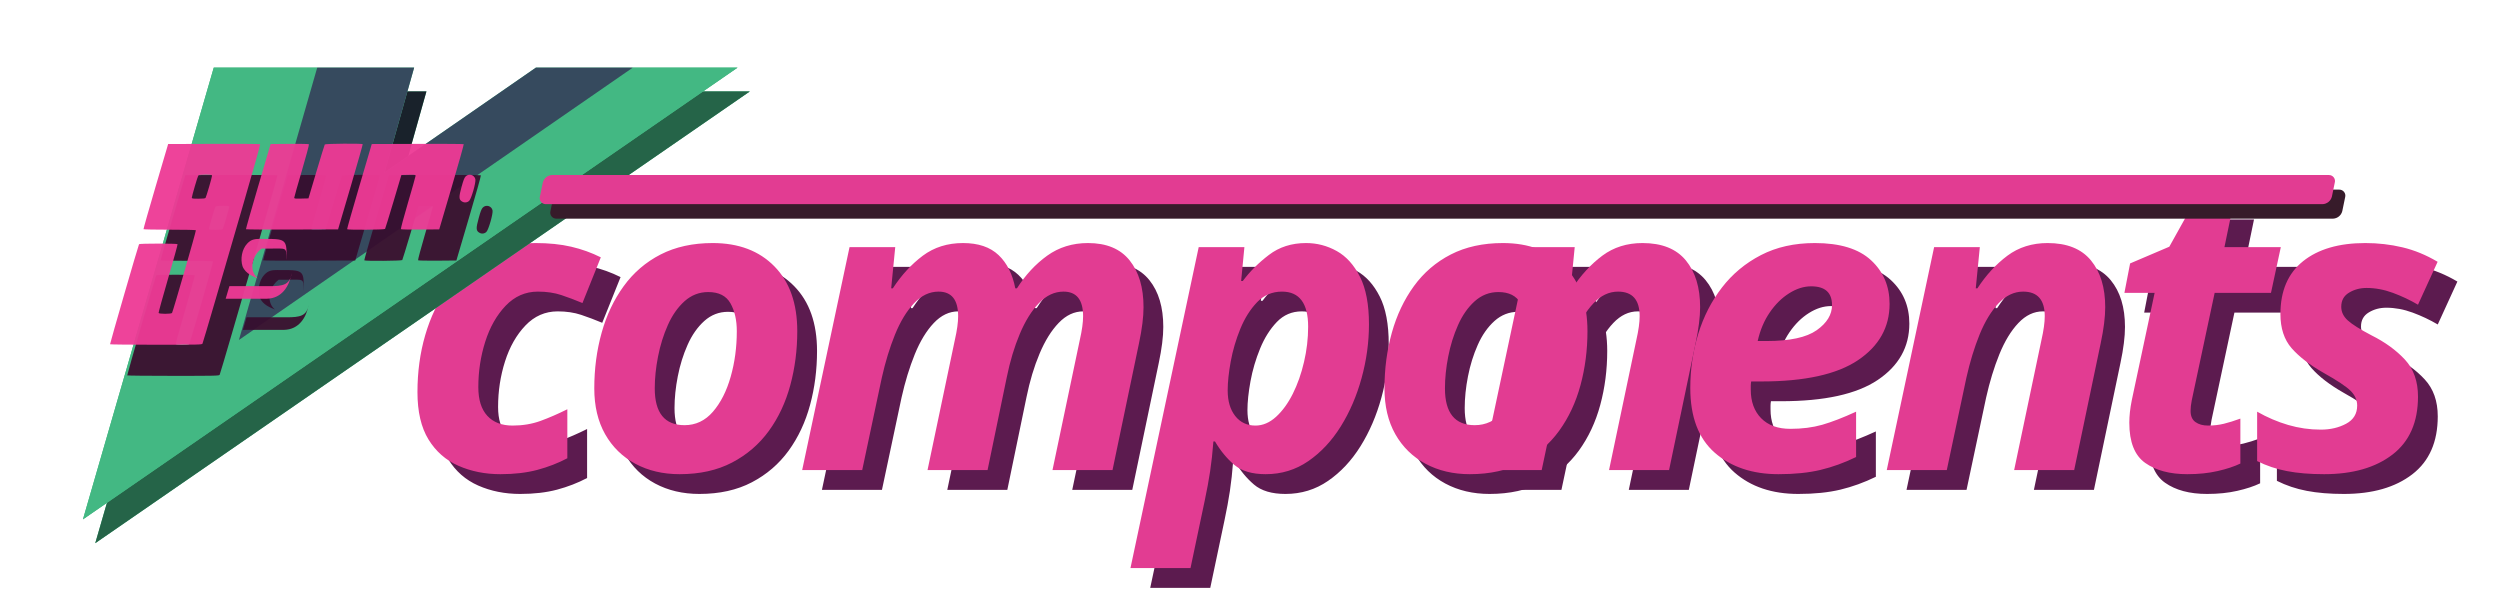
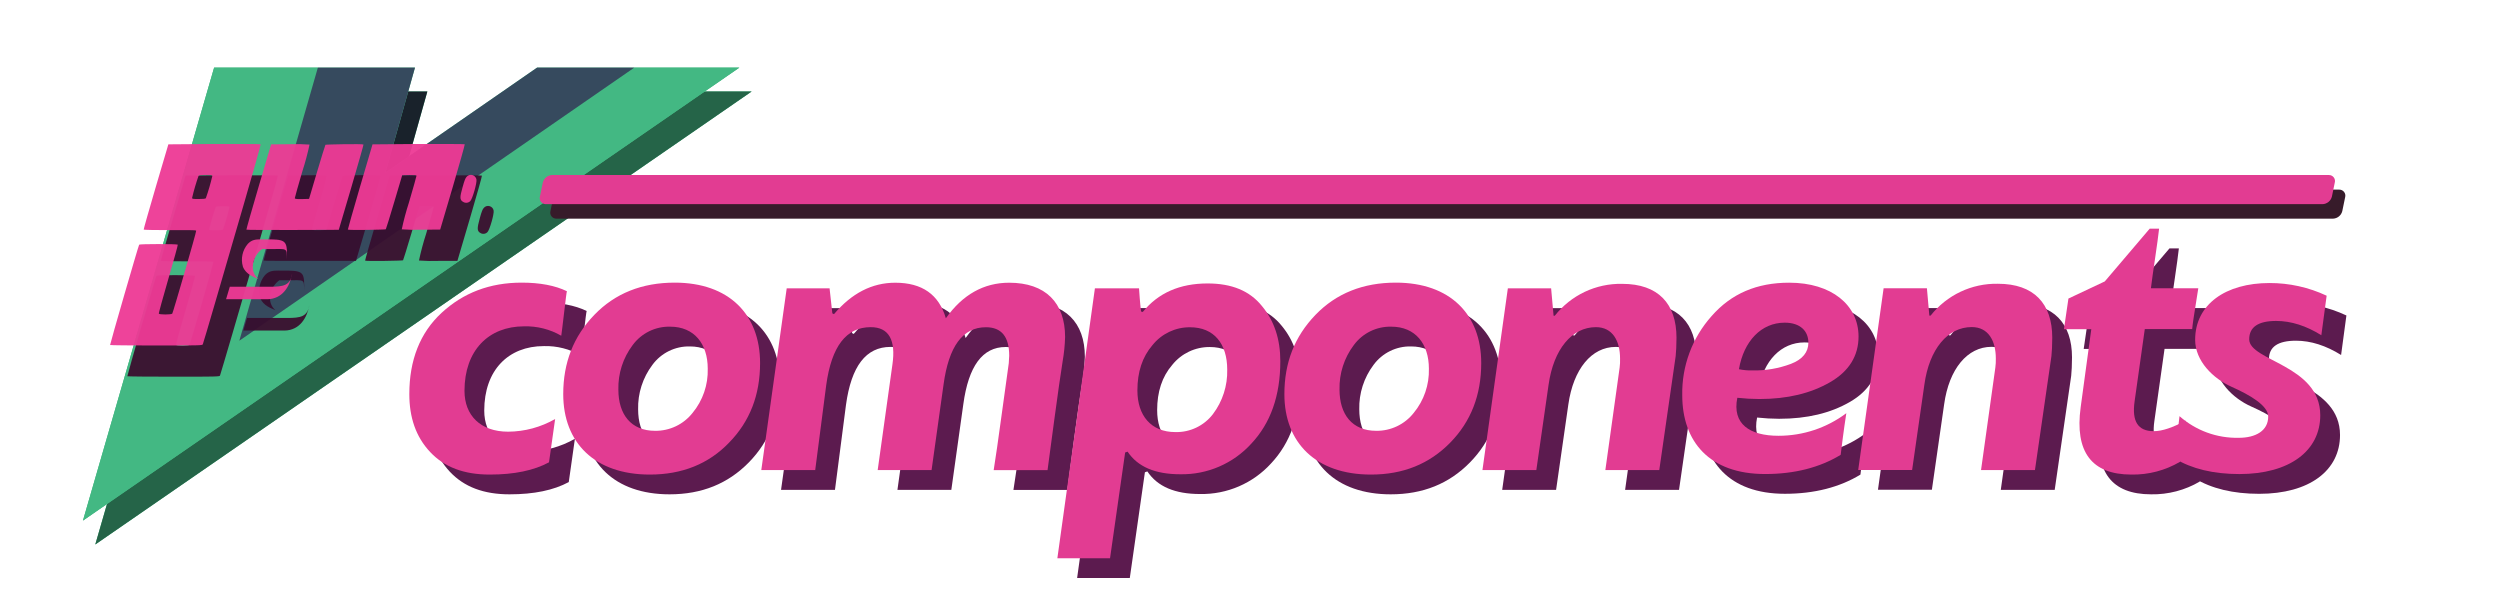
- <svg xmlns="http://www.w3.org/2000/svg" xmlns:xlink="http://www.w3.org/1999/xlink" id="Layer_1" data-name="Layer 1" viewBox="0 0 885.6 216.82">
+ <svg xmlns="http://www.w3.org/2000/svg" viewBox="0 0 885.6 216.82">
  <defs>
-     <style>.cls-1{fill:#43b883;}.cls-2{fill:#256448;}.cls-3{fill:#19222b;}.cls-4{fill:#364a5e;}.cls-5{mix-blend-mode:darken;}.cls-6{fill:#3b0f2f;}.cls-6,.cls-7{isolation:isolate;opacity:0.95;}.cls-7{fill:#ed3a95;}.cls-10,.cls-8{font-size:144.66px;font-family:PFBagueSansPro-BoldItalic, PF Bague Sans Pro;font-weight:700;font-style:italic;letter-spacing:-0.05em;}.cls-8{fill:#5c1b4f;}.cls-9{letter-spacing:-0.06em;}.cls-10,.cls-12{fill:#e23c92;}.cls-11{fill:#371b2a;}</style>
-     <symbol id="logo" data-name="logo" viewBox="0 0 694.91 495.53">
-       <path class="cls-1" d="M585.75,24.79H694.91L12.82,495.53,149.13,24.79H357.89L327.13,134,484.79,24.79Z" />
-       <path class="cls-2" d="M149.13,24.79,12.82,495.53,694.91,24.79H585.75L176.5,307.23,256.92,24.79Z" />
-       <path class="cls-3" d="M256.92,24.79,175.31,308.6,585.75,24.79h-101L327.13,134,357.89,24.79Z" />
-       <path class="cls-1" d="M572.94,0H682.09L0,470.73,136.31,0H345.07L314.32,109.16,472,0Z" />
-       <path class="cls-1" d="M136.31,0,0,470.73,682.09,0H572.94L163.68,282.44,244.1,0Z" />
-       <path class="cls-4" d="M244.1,0,162.5,283.81,572.94,0H472L314.32,109.16,345.07,0Z" />
-       <g class="cls-5">
-         <path id="path2987" class="cls-6" d="M46.14,320.71c-.28-.47,29.42-103,30.21-104.27.51-.82,39.62-.83,40.12,0,.21.34-4.22,16.41-9.85,35.72s-10.08,35.48-9.91,35.94c.45,1.16,13.11,1.17,14,0s25.27-85.5,24.85-86.18c-.21-.34-11.83-.6-27.29-.6-14.81,0-27.07-.24-27.25-.52s5.51-20.37,12.65-44.63l13-44.09,47.71-.17c26.23-.1,47.92,0,48.19.33s-7.49,27.91-17.25,61.42-23.28,79.89-30,103.07-12.54,42.68-12.86,43.31c-.55,1.08-3.52,1.15-48.28,1.15-26.23,0-47.82-.22-48-.49Zm99.49-152.48c.74-.95,6.77-21.56,6.77-23.14,0-.91-1-1.06-6.84-1.06-4.69,0-7,.26-7.46.82-.74,1-6.78,21.59-6.78,23.14,0,.92,1,1.07,6.83,1.07,4.69,0,7-.26,7.48-.83Zm42.12,32.61c-.17-.27,5.54-20.36,12.68-44.63l13-44.12,19.67-.18c10.82-.09,19.93.09,20.25.4s-2.82,12.13-7.37,27.58C241.59,154.74,238,167.38,238,168c0,1,.83,1.09,7.41.92l7.41-.18,8.23-27.7c4.53-15.23,8.47-28,8.77-28.48.6-.9,39-1.18,39.53-.3.16.27-5.55,20.35-12.69,44.62L283.7,201l-47.83.17c-26.3.09-48,0-48.12-.33Zm105.38,0c-.17-.28,5.54-20.36,12.68-44.63l13-44.12,47.67-.17c26.22-.1,47.88,0,48.14.33s-5.38,20.35-12.53,44.62l-13,44.13-19.68.18c-10.81.09-19.93-.09-20.24-.41s2.82-12.12,7.36-27.57c4.37-14.85,8-27.5,8-28.11,0-1-.84-1.08-7.41-.92l-7.41.19-8.24,27.69c-4.52,15.24-8.47,28.06-8.76,28.49-.6.89-39,1.18-39.53.3Zm119.21-29.18c-2.79-2.2-2.8-4.65,0-14.84,1.92-7,2.91-9.59,4.29-11a6,6,0,0,1,10.15,3c.64,3.44-4.09,20-6.38,22.32a5.92,5.92,0,0,1-8,.46Z" />
-         <path id="path2989-1" class="cls-6" d="M203.24,210.9c-6.31,0-10,.49-14.06,4.75-5.92,6.2-7.31,16.48-5.07,23.69,3.15,8.23,12.09,11,16,12.75-9.68-7.83-6.18-23.64,3.92-31.07h8.24c18.52,0,17.35-1.72,17.61,11.12h.08c.36-18.13.05-20.83-16.18-21.19-4.24.08-7.65,0-10.52,0Zm31.95,36.17c-1.87,11.78-9.05,13.13-22.94,13.09H170.49l-3.88,13.09h43c15.6-.34,23.27-13.1,25.59-26.18Z" />
+     <style>.cls-1,.cls-10,.cls-9{isolation:isolate;}.cls-2{fill:#5c1b4f;}.cls-3{fill:#e23c92;}.cls-4{fill:#43b883;}.cls-5{fill:#256448;}.cls-6{fill:#19222b;}.cls-7{fill:#364a5e;}.cls-8{mix-blend-mode:darken;}.cls-9{fill:#3b0f2f;}.cls-10,.cls-9{opacity:0.95;}.cls-10{fill:#ed3a95;}.cls-11{fill:#371b2a;}</style>
+   </defs>
+   <g class="cls-1">
+     <g id="Layer_1" data-name="Layer 1">
+       <path class="cls-2" d="M207.82,110.16c-.14.43-.43,2.89-1,7.66s-.87,7.38-1,8.11a25.05,25.05,0,0,0-13.16-3.33c-12.59,0-21.12,8.53-21.12,22.85,0,8.68,5.64,14.47,15.47,14.47a33.82,33.82,0,0,0,16.64-4.49l-2.17,15.34c-5.35,2.89-12.3,4.34-21,4.34-9.12,0-16.06-2.61-21.12-8S152,154.86,152,146.61c0-12,3.76-21.7,11.43-28.79s17.07-10.7,28.35-10.7Q201.54,107.12,207.82,110.16Z" />
+       <path class="cls-2" d="M276.25,135.62c0,11.28-3.62,20.68-11,28.2s-16.63,11.29-28.06,11.29c-19.53,0-30.67-11.29-30.67-28.5,0-11.14,3.62-20.4,11-28.06s16.92-11.43,28.49-11.43C265.25,107.12,276.25,118.4,276.25,135.62Zm-45.14-6.37A25.15,25.15,0,0,0,226.05,145c0,8.82,4.49,14.61,13,14.61a16.64,16.64,0,0,0,13.31-6.37,23.5,23.5,0,0,0,5.35-15.62c0-8.82-4.77-14.9-13.31-14.9A16,16,0,0,0,231.11,129.25Z" />
+       <path class="cls-2" d="M301.85,118l.58.29c6.22-7.38,13.45-11.14,21.7-11.14,9.54,0,15.48,4.2,17.93,12.59,5.94-8.39,13.46-12.59,22.43-12.59,12.87,0,19.81,7.09,19.81,19.24a59,59,0,0,1-.86,8.53c-.73,4.78-1.74,11.43-2.9,20.26l-2.46,18.37H359c.72-4.34,1.59-10.71,2.75-19.1l2.6-18.8c0-.73.15-2.17.15-2.61,0-6.8-2.75-10.12-8.25-10.12-8.24,0-13.16,6.8-15,20.25L337,173.52H317.91l5.21-37.32c1.3-8.83-1.31-13.31-7.67-13.31-8.68,0-13.89,6.8-15.77,20.54l-3.9,30.09h-19.1l9-64.37h15.19Z" />
+       <path class="cls-2" d="M411.79,117.54c5.5-6.8,13.16-10.13,23-10.13,8.53,0,14.9,2.6,19.24,8q6.51,7.8,6.51,19.52c0,12.3-3.48,22-10.27,29.22A33.15,33.15,0,0,1,425.1,175c-8.83,0-15.05-2.6-18.66-8-.15,0-.73.29-.87.29l-5.35,37.46H381.56l13.3-95.61h15.63c.14,1.88.29,4.62.72,8.24C411.5,117.39,411.64,117.39,411.79,117.54Zm3.47,11.71c-3.62,4.2-5.35,9.55-5.35,16.06,0,8.82,4.77,14.75,13.45,14.75a16.26,16.26,0,0,0,13.31-6.36,25.09,25.09,0,0,0,5.06-15.77c0-9.11-4.63-15-13.16-15A16.87,16.87,0,0,0,415.26,129.25Z" />
+       <path class="cls-2" d="M531.71,135.62c0,11.28-3.62,20.68-11,28.2s-16.63,11.29-28.06,11.29c-19.53,0-30.67-11.29-30.67-28.5,0-11.14,3.62-20.4,11-28.06s16.92-11.43,28.49-11.43C520.71,107.12,531.71,118.4,531.71,135.62Zm-45.14-6.37A25.15,25.15,0,0,0,481.51,145c0,8.82,4.49,14.61,13,14.61a16.64,16.64,0,0,0,13.31-6.37,23.55,23.55,0,0,0,5.35-15.62c0-8.82-4.77-14.9-13.31-14.9A16,16,0,0,0,486.57,129.25Z" />
+       <path class="cls-2" d="M594.78,173.52h-19.1l5.06-36.31a18.76,18.76,0,0,0,.15-3.18c0-6.22-2.61-11.14-8.54-11.14-8.53,0-15,7.81-16.78,20.39l-4.34,30.24H532.14l9-64.37h15.33l.87,9.69h.43a29.62,29.62,0,0,1,23.87-11.29c12.73,0,19.24,7,19.24,19.1,0,2.75-.14,4.92-.29,6.51Z" />
+       <path class="cls-2" d="M665.37,126.21c0,6.8-3.33,12.3-10.13,16.21s-15,5.93-25,5.93a74.49,74.49,0,0,1-7.81-.44c-1.88,9.26,4.34,13.46,14.61,13.46a39.89,39.89,0,0,0,24-8c-1,6.51-1.59,11.43-2,14.75-7.37,4.49-16.34,6.8-26.76,6.8-19.82,0-29.36-11.57-29.36-27.92A40.9,40.9,0,0,1,613.29,119c7-8,16.06-11.86,27.49-11.86C655.82,107.12,665.37,115.08,665.37,126.21ZM623,137.79a21.17,21.17,0,0,0,4.92.43,36.55,36.55,0,0,0,13.46-2.31c4.19-1.59,6.22-4.2,6.22-7.53,0-4-2.75-7.08-8.39-7.08C630.94,121.3,624.72,127.81,623,137.79Z" />
+       <path class="cls-2" d="M727.86,173.52h-19.1l5.07-36.31A20.08,20.08,0,0,0,714,134c0-6.22-2.6-11.14-8.53-11.14-8.54,0-15.05,7.81-16.78,20.39l-4.34,30.24h-19.1l9-64.37h15.34l.86,9.69h.44a29.6,29.6,0,0,1,23.86-11.29c12.73,0,19.24,7,19.24,19.1,0,2.75-.14,4.92-.29,6.51Z" />
+       <path class="cls-2" d="M768.51,88h3.33c-.29,2.46-.73,5.93-1.45,10.7s-1.16,8.1-1.45,10.42h16.78l-1,6.36c-.58,3.62-1,6.22-1.16,8.1H766.77l-3.61,25.6c-1,7.09,1.15,10.56,6.79,10.56,3,0,6.8-1.3,11.29-3.76-1,7-1.74,11.86-2,14.61A32.85,32.85,0,0,1,762,175.11c-14,0-20.11-8-17.94-23.87l3.76-27.63h-9.69l1.59-10.85,12.88-6.07Z" />
+       <path class="cls-2" d="M778.2,161.94l.87-7.52a30.68,30.68,0,0,0,21,7.67c5.93,0,10.42-2.46,10.42-7.52,0-3.91-6.51-7.67-13-10.56s-12.88-9.12-12.88-16.64c0-12.58,10.85-20.11,26.33-20.11a47.42,47.42,0,0,1,20.25,4.49l-1.88,14c-5.35-3.33-10.7-5.06-16-5.06q-9.56,0-9.55,6.51c0,7.66,25.17,9.11,25.17,26.9,0,12.59-10.85,20.83-28.64,20.83-9.26,0-16.93-1.88-22.86-5.49Z" />
+       <path class="cls-3" d="M200.82,103.16c-.14.43-.43,2.89-1,7.66s-.87,7.38-1,8.11a25.05,25.05,0,0,0-13.16-3.33c-12.59,0-21.12,8.53-21.12,22.85,0,8.68,5.64,14.47,15.47,14.47a33.82,33.82,0,0,0,16.64-4.49l-2.17,15.34c-5.35,2.89-12.3,4.34-21,4.34-9.12,0-16.06-2.61-21.12-8S145,147.86,145,139.61c0-12,3.76-21.7,11.43-28.79s17.07-10.7,28.35-10.7Q194.54,100.12,200.82,103.16Z" />
+       <path class="cls-3" d="M269.25,128.62c0,11.28-3.62,20.68-11,28.2-7.23,7.53-16.63,11.29-28.06,11.29-19.53,0-30.67-11.29-30.67-28.5,0-11.14,3.62-20.4,11-28.06s16.92-11.43,28.49-11.43C258.25,100.12,269.25,111.4,269.25,128.62Zm-45.14-6.37A25.15,25.15,0,0,0,219.05,138c0,8.82,4.49,14.61,13,14.61a16.64,16.64,0,0,0,13.31-6.37,23.5,23.5,0,0,0,5.35-15.62c0-8.82-4.77-14.9-13.31-14.9A16,16,0,0,0,224.11,122.25Z" />
+       <path class="cls-3" d="M294.85,111l.58.29c6.22-7.38,13.45-11.14,21.7-11.14,9.54,0,15.48,4.2,17.93,12.59,5.94-8.39,13.46-12.59,22.43-12.59,12.87,0,19.81,7.09,19.81,19.24a59,59,0,0,1-.86,8.53c-.73,4.78-1.74,11.43-2.9,20.26l-2.46,18.37H352c.72-4.34,1.59-10.71,2.75-19.1l2.6-18.8c0-.73.15-2.17.15-2.61,0-6.8-2.75-10.12-8.25-10.12-8.24,0-13.16,6.8-15,20.25L330,166.52H310.91l5.21-37.32c1.3-8.83-1.31-13.31-7.67-13.31-8.68,0-13.89,6.8-15.77,20.54l-3.9,30.09h-19.1l9-64.37h15.19Z" />
+       <path class="cls-3" d="M404.79,110.54c5.5-6.8,13.16-10.13,23-10.13,8.53,0,14.9,2.6,19.24,8q6.51,7.8,6.51,19.52c0,12.3-3.48,22-10.27,29.22A33.15,33.15,0,0,1,418.1,168c-8.83,0-15.05-2.6-18.66-8-.15,0-.73.29-.87.29l-5.35,37.46H374.56l13.3-95.61h15.63c.14,1.88.29,4.62.72,8.24C404.5,110.39,404.64,110.39,404.79,110.54Zm3.47,11.71c-3.62,4.2-5.35,9.55-5.35,16.06,0,8.82,4.77,14.75,13.45,14.75a16.26,16.26,0,0,0,13.31-6.36,25.09,25.09,0,0,0,5.06-15.77c0-9.11-4.63-15-13.16-15A16.87,16.87,0,0,0,408.26,122.25Z" />
+       <path class="cls-3" d="M524.71,128.62c0,11.28-3.62,20.68-11,28.2s-16.63,11.29-28.06,11.29c-19.53,0-30.67-11.29-30.67-28.5,0-11.14,3.62-20.4,11-28.06s16.92-11.43,28.49-11.43C513.71,100.12,524.71,111.4,524.71,128.62Zm-45.14-6.37A25.15,25.15,0,0,0,474.51,138c0,8.82,4.49,14.61,13,14.61a16.64,16.64,0,0,0,13.31-6.37,23.55,23.55,0,0,0,5.35-15.62c0-8.82-4.77-14.9-13.31-14.9A16,16,0,0,0,479.57,122.25Z" />
+       <path class="cls-3" d="M587.78,166.52h-19.1l5.06-36.31a18.76,18.76,0,0,0,.15-3.18c0-6.22-2.61-11.14-8.54-11.14-8.53,0-15,7.81-16.78,20.39l-4.34,30.24H525.14l9-64.37h15.33l.87,9.69h.43a29.62,29.62,0,0,1,23.87-11.29c12.73,0,19.24,7,19.24,19.1,0,2.75-.14,4.92-.29,6.51Z" />
+       <path class="cls-3" d="M658.37,119.21c0,6.8-3.33,12.3-10.13,16.21s-15,5.93-25,5.93a74.49,74.49,0,0,1-7.81-.44c-1.88,9.26,4.34,13.46,14.61,13.46a39.89,39.89,0,0,0,24-8c-1,6.51-1.59,11.43-2,14.75-7.37,4.49-16.34,6.8-26.76,6.8-19.82,0-29.36-11.57-29.36-27.92A40.9,40.9,0,0,1,606.29,112c7-8,16.06-11.86,27.49-11.86C648.82,100.12,658.37,108.08,658.37,119.21ZM616,130.79a21.17,21.17,0,0,0,4.92.43,36.55,36.55,0,0,0,13.46-2.31c4.19-1.59,6.22-4.2,6.22-7.53,0-4-2.75-7.08-8.39-7.08C623.94,114.3,617.72,120.81,616,130.79Z" />
+       <path class="cls-3" d="M720.86,166.52h-19.1l5.07-36.31A20.08,20.08,0,0,0,707,127c0-6.22-2.6-11.14-8.53-11.14-8.54,0-15.05,7.81-16.78,20.39l-4.34,30.24h-19.1l9-64.37h15.34l.86,9.69h.44a29.6,29.6,0,0,1,23.86-11.29c12.73,0,19.24,7,19.24,19.1,0,2.75-.14,4.92-.29,6.51Z" />
+       <path class="cls-3" d="M761.51,81h3.33c-.29,2.46-.73,5.93-1.45,10.7s-1.16,8.1-1.45,10.42h16.78l-1,6.36c-.58,3.62-1,6.22-1.16,8.1H759.77l-3.61,25.6c-1,7.09,1.15,10.56,6.79,10.56,3,0,6.8-1.3,11.29-3.76-1,7-1.74,11.86-2,14.61A32.85,32.85,0,0,1,755,168.11c-14,0-20.11-8-17.94-23.87l3.76-27.63h-9.69l1.59-10.85,12.88-6.07Z" />
+       <path class="cls-3" d="M771.2,154.94l.87-7.52a30.68,30.68,0,0,0,21,7.67c5.93,0,10.42-2.46,10.42-7.52,0-3.91-6.51-7.67-13-10.56s-12.88-9.12-12.88-16.64c0-12.58,10.85-20.11,26.33-20.11a47.42,47.42,0,0,1,20.25,4.49l-1.88,14c-5.35-3.33-10.7-5.06-16-5.06q-9.56,0-9.55,6.51c0,7.66,25.17,9.11,25.17,26.9,0,12.59-10.85,20.83-28.64,20.83-9.26,0-16.93-1.88-22.86-5.49Z" />
+       <g id="logo-5" data-name="logo">
+         <path class="cls-4" d="M229.08,32.39h37.21L33.75,192.88,80.22,32.39h71.17L140.91,69.61l53.74-37.22Z" />
+         <path class="cls-5" d="M80.22,32.39,33.75,192.88,266.29,32.39H229.08L89.55,128.68,117,32.39Z" />
+         <path class="cls-6" d="M117,32.39,89.15,129.15,229.08,32.39H194.65L140.91,69.61l10.48-37.22Z" />
+         <path class="cls-4" d="M224.71,23.94h37.21L29.38,184.42,75.85,23.94H147L136.54,61.15l53.74-37.21Z" />
+         <path class="cls-4" d="M75.85,23.94,29.38,184.42,261.92,23.94H224.71L85.18,120.23,112.6,23.94Z" />
+         <path class="cls-7" d="M112.6,23.94,84.78,120.7,224.71,23.94H190.28L136.54,61.15,147,23.94Z" />
+         <g class="cls-8">
+           <path id="path2987" class="cls-9" d="M45.11,133.28c-.1-.16,10-35.12,10.3-35.55s13.5-.28,13.68,0c.07.11-1.44,5.59-3.36,12.18S62.29,122,62.35,122.16c.15.39,4.47.4,4.77,0S75.74,93,75.59,92.78s-4-.2-9.3-.2c-5.05,0-9.23-.08-9.29-.18s1.88-6.94,4.31-15.21l4.43-15L82,62.09c8.94,0,16.34,0,16.43.12s-2.55,9.51-5.88,20.94-7.94,27.23-10.24,35.14S78,132.84,77.93,133.05c-.19.37-1.21.39-16.46.39-8.95,0-16.31-.07-16.36-.16ZM79,81.29a74.7,74.7,0,0,0,2.3-7.89c0-.31-.33-.36-2.33-.36-1.6,0-2.39.09-2.54.28a76.86,76.86,0,0,0-2.31,7.89c0,.31.33.37,2.33.37,1.6,0,2.4-.09,2.55-.29ZM93.39,92.41c-.06-.09,1.88-6.94,4.32-15.21l4.42-15.05,6.71-.06a63.33,63.33,0,0,1,6.9.14,92.37,92.37,0,0,1-2.51,9.4c-1.49,5.06-2.71,9.37-2.71,9.58s.29.37,2.53.32l2.53-.07,2.8-9.44c1.55-5.19,2.89-9.56,3-9.71.21-.31,13.3-.4,13.48-.1.05.09-1.89,6.94-4.33,15.21l-4.42,15-16.31,0c-9,0-16.35,0-16.4-.11Zm35.92,0c-.05-.09,1.89-6.94,4.33-15.21l4.42-15.05,16.25-.06c8.94,0,16.33,0,16.41.12s-1.83,6.94-4.27,15.21l-4.42,15-6.71,0a61.93,61.93,0,0,1-6.9-.13,91.6,91.6,0,0,1,2.51-9.4c1.49-5.07,2.71-9.38,2.71-9.58s-.29-.38-2.53-.32l-2.53.06-2.8,9.45c-1.55,5.19-2.89,9.56-3,9.71s-13.3.4-13.48.1Zm40.64-10c-.95-.75-.95-1.58,0-5.06.65-2.4,1-3.27,1.46-3.74a2,2,0,0,1,3.46,1c.21,1.17-1.4,6.82-2.18,7.6a2,2,0,0,1-2.74.16Z" />
+           <path id="path2989-1" class="cls-9" d="M98.67,95.84c-2.15,0-3.41.17-4.8,1.62a8.64,8.64,0,0,0-1.72,8.08c1.07,2.8,4.12,3.74,5.44,4.34-3.3-2.67-2.1-8.06,1.34-10.59h2.81c6.31,0,5.91-.59,6,3.79h0c.12-6.18,0-7.1-5.52-7.22-1.44,0-2.6,0-3.58,0Zm10.89,12.33c-.64,4-3.09,4.48-7.82,4.46H87.5l-1.32,4.47h14.65c5.32-.12,7.94-4.47,8.73-8.93Z" />
+         </g>
+         <path id="path2987-2" data-name="path2987" class="cls-10" d="M39,122.22c-.1-.16,10-35.11,10.3-35.55.17-.28,13.5-.28,13.68,0,.07.12-1.44,5.6-3.36,12.18S56.19,111,56.25,111.1c.15.4,4.47.4,4.77,0S69.64,82,69.5,81.72s-4-.2-9.31-.2c-5,0-9.23-.08-9.29-.18s1.88-6.94,4.31-15.21l4.43-15L75.9,51c8.94,0,16.34,0,16.43.11s-2.55,9.52-5.88,20.94L76.21,107.23c-2.3,7.9-4.27,14.55-4.38,14.76-.19.37-1.2.4-16.46.4-8.94,0-16.31-.08-16.36-.17Zm33.92-52a76.11,76.11,0,0,0,2.3-7.89c0-.31-.33-.37-2.33-.37-1.6,0-2.39.09-2.54.29a76.67,76.67,0,0,0-2.31,7.88c0,.32.33.37,2.33.37,1.6,0,2.4-.09,2.55-.28ZM87.29,81.35c-.06-.09,1.89-6.94,4.32-15.21l4.43-15,6.7-.06a63.7,63.7,0,0,1,6.91.14,96.78,96.78,0,0,1-2.52,9.4c-1.49,5.06-2.7,9.38-2.7,9.58s.28.37,2.52.32l2.53-.07,2.8-9.44c1.55-5.19,2.89-9.56,3-9.71s13.3-.4,13.48-.1c.06.09-1.89,6.94-4.32,15.21l-4.43,15-16.31.06c-9,0-16.35,0-16.4-.12Zm35.92,0c0-.09,1.89-6.94,4.33-15.21l4.42-15L148.21,51c8.94,0,16.33,0,16.42.11s-1.84,6.94-4.27,15.21l-4.43,15-6.71.06a63.45,63.45,0,0,1-6.9-.14,95.66,95.66,0,0,1,2.51-9.4c1.49-5.06,2.71-9.38,2.71-9.58S147.25,62,145,62l-2.52.07-2.81,9.44c-1.54,5.19-2.89,9.56-3,9.71s-13.3.4-13.48.1Zm40.65-9.94c-1-.75-1-1.59,0-5.06.65-2.41,1-3.27,1.46-3.75a2,2,0,0,1,3.46,1c.22,1.17-1.4,6.82-2.17,7.61a2,2,0,0,1-2.74.16Z" />
+         <path id="path2989-1-2" data-name="path2989-1" class="cls-10" d="M92.57,84.78c-2.15,0-3.41.17-4.79,1.62a8.65,8.65,0,0,0-1.73,8.08c1.07,2.8,4.12,3.74,5.45,4.34-3.31-2.66-2.11-8.06,1.33-10.59h2.81c6.31,0,5.92-.58,6,3.79h0c.12-6.18,0-7.1-5.51-7.22-1.45,0-2.61,0-3.59,0Zm10.89,12.33c-.63,4-3.09,4.48-7.82,4.47H81.4L80.08,106H94.74c5.32-.12,7.93-4.47,8.72-8.93Z" />
      </g>
-       <path id="path2987-2" data-name="path2987" class="cls-7" d="M28.25,288.27C28,287.8,57.67,185.28,58.46,184c.51-.82,39.62-.82,40.13,0,.21.34-4.23,16.42-9.85,35.73s-10.09,35.48-9.92,35.93c.45,1.16,13.12,1.17,14,0s25.26-85.5,24.85-86.18c-.22-.34-11.84-.59-27.3-.59-14.81,0-27.07-.24-27.25-.53S68.65,148,75.78,123.75l13-44.1,47.7-.17c26.24-.09,47.92.06,48.2.33s-7.5,27.91-17.26,61.42l-30,103.08c-6.76,23.18-12.54,42.67-12.87,43.3-.55,1.09-3.52,1.16-48.27,1.16-26.23,0-47.83-.23-48-.5ZM127.74,135.8c.74-1,6.77-21.57,6.77-23.14,0-.91-1-1.07-6.84-1.07-4.69,0-7,.26-7.46.83-.74,1-6.78,21.59-6.78,23.13,0,.92,1,1.07,6.84,1.07,4.69,0,7-.26,7.47-.82Zm42.12,32.61c-.16-.28,5.54-20.36,12.68-44.63l13-44.13,19.67-.17c10.82-.1,19.93.08,20.25.4s-2.82,12.13-7.37,27.57c-4.36,14.85-7.94,27.5-7.94,28.11,0,1,.83,1.08,7.41.92l7.41-.19,8.23-27.69c4.53-15.24,8.48-28,8.77-28.49.6-.89,39-1.18,39.53-.3.16.28-5.54,20.36-12.68,44.63l-13,44.13-47.83.17c-26.31.09-48-.06-48.13-.33Zm105.38,0c-.16-.27,5.54-20.35,12.68-44.62l13-44.13,47.67-.17c26.22-.09,47.88.06,48.14.33s-5.38,20.36-12.52,44.63l-13,44.13-19.67.17c-10.82.1-19.93-.08-20.25-.4s2.82-12.13,7.37-27.58c4.36-14.84,7.94-27.49,7.94-28.1,0-1-.83-1.09-7.41-.92l-7.41.18-8.23,27.7c-4.53,15.23-8.48,28-8.77,28.48-.6.9-39,1.19-39.53.3Zm119.21-29.17c-2.79-2.2-2.8-4.65,0-14.84,1.91-7,2.9-9.59,4.28-11a6,6,0,0,1,10.15,3c.64,3.43-4.09,20-6.37,22.31a5.94,5.94,0,0,1-8,.47Z" />
-       <path id="path2989-1-2" data-name="path2989-1" class="cls-7" d="M185.35,178.46c-6.3,0-10,.49-14.06,4.76-5.92,6.2-7.31,16.47-5.06,23.68,3.14,8.23,12.08,11,16,12.75-9.68-7.82-6.18-23.64,3.92-31.06h8.24c18.52,0,17.35-1.73,17.61,11.12h.08c.36-18.14,0-20.84-16.18-21.2-4.23.08-7.65,0-10.52,0Zm32,36.18c-1.86,11.77-9.05,13.13-22.94,13.09H152.6l-3.88,13.09h43c15.61-.34,23.28-13.1,25.59-26.17Z" />
-     </symbol>
-   </defs>
-   <text class="cls-8" transform="translate(148.52 173.52)">compo<tspan class="cls-9" x="380.73" y="0">n</tspan>
-     <tspan x="450.89" y="0">ents</tspan>
-   </text>
-   <text class="cls-10" transform="translate(141.52 166.52)">compo<tspan class="cls-9" x="380.73" y="0">n</tspan>
-     <tspan x="450.89" y="0">ents</tspan>
-   </text>
-   <use width="694.91" height="495.53" transform="translate(29.38 23.94) scale(0.34)" xlink:href="#logo" />
-   <path class="cls-11" d="M197.06,77.46H826.45a3.52,3.52,0,0,0,3.29-2.71l1-4.86a2.14,2.14,0,0,0-2.14-2.72H199.24A3.54,3.54,0,0,0,196,69.89l-1,4.86A2.13,2.13,0,0,0,197.06,77.46Z" />
-   <path class="cls-12" d="M193.37,72.32h629.4a3.54,3.54,0,0,0,3.29-2.72l1-4.86A2.13,2.13,0,0,0,825,62H195.56a3.53,3.53,0,0,0-3.29,2.71l-1,4.86A2.14,2.14,0,0,0,193.37,72.32Z" />
+       <path class="cls-11" d="M197.06,77.46H826.45a3.52,3.52,0,0,0,3.29-2.71l1-4.86a2.14,2.14,0,0,0-2.14-2.72H199.24A3.54,3.54,0,0,0,196,69.89l-1,4.86A2.13,2.13,0,0,0,197.06,77.46Z" />
+       <path class="cls-3" d="M193.37,72.32h629.4a3.54,3.54,0,0,0,3.29-2.72l1-4.86A2.13,2.13,0,0,0,825,62H195.56a3.53,3.53,0,0,0-3.29,2.71l-1,4.86A2.14,2.14,0,0,0,193.37,72.32Z" />
+     </g>
+   </g>
</svg>
